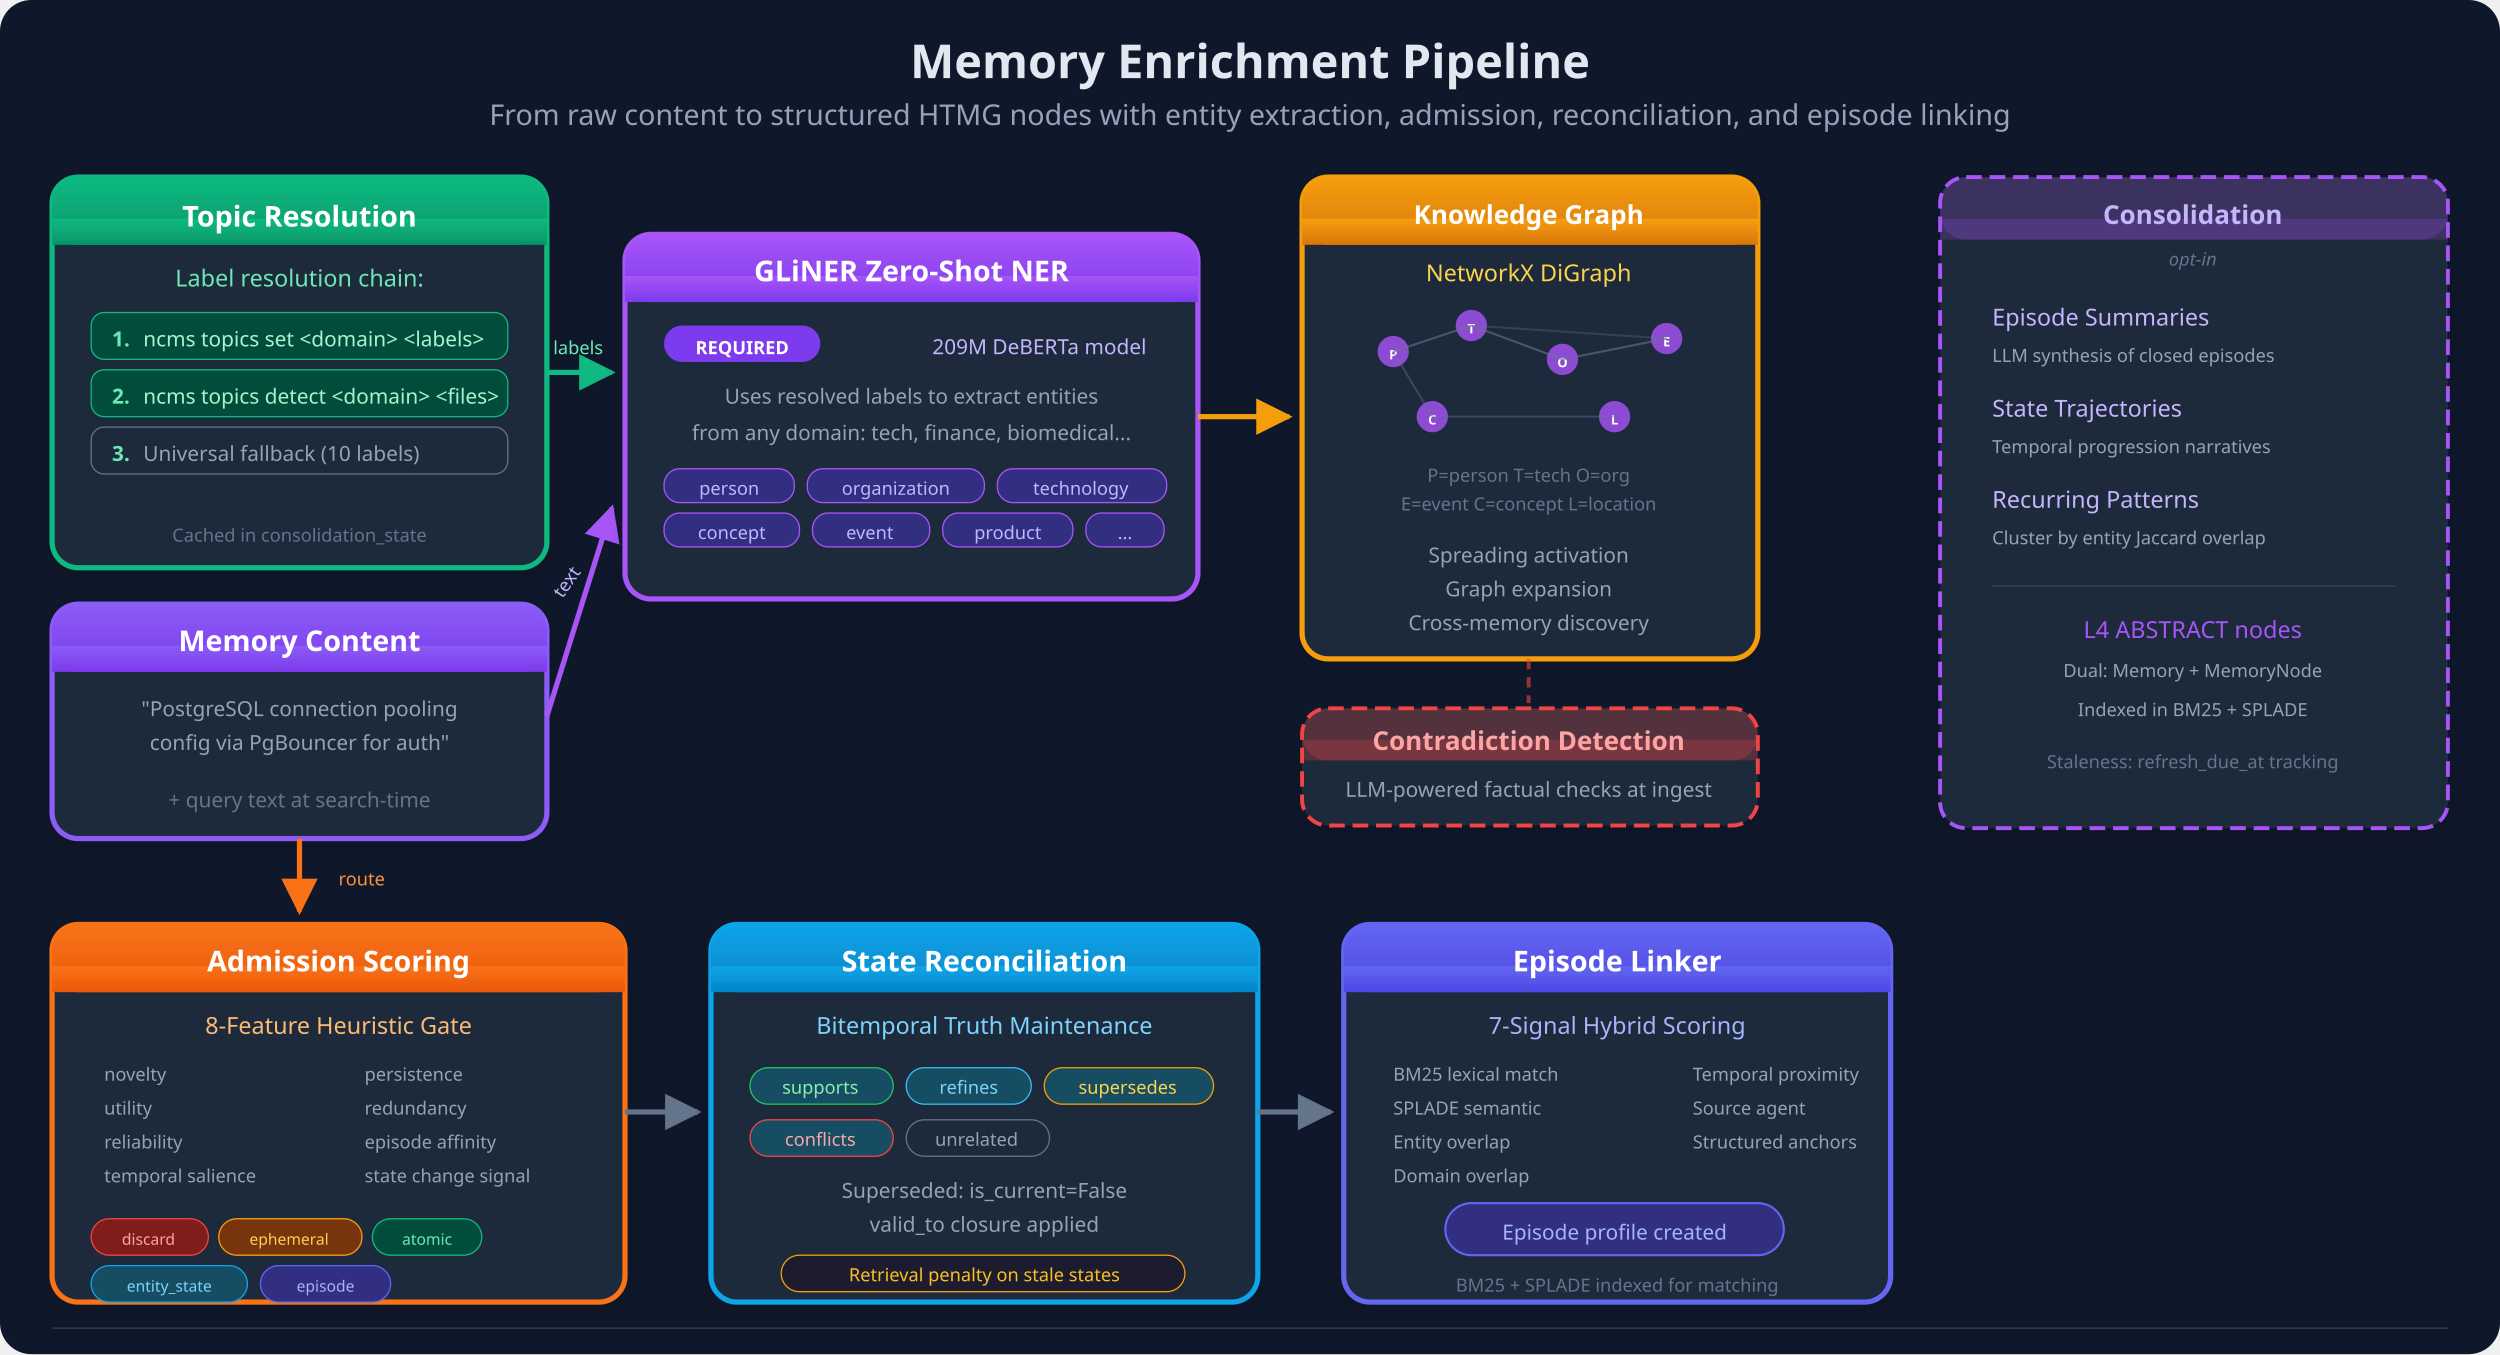
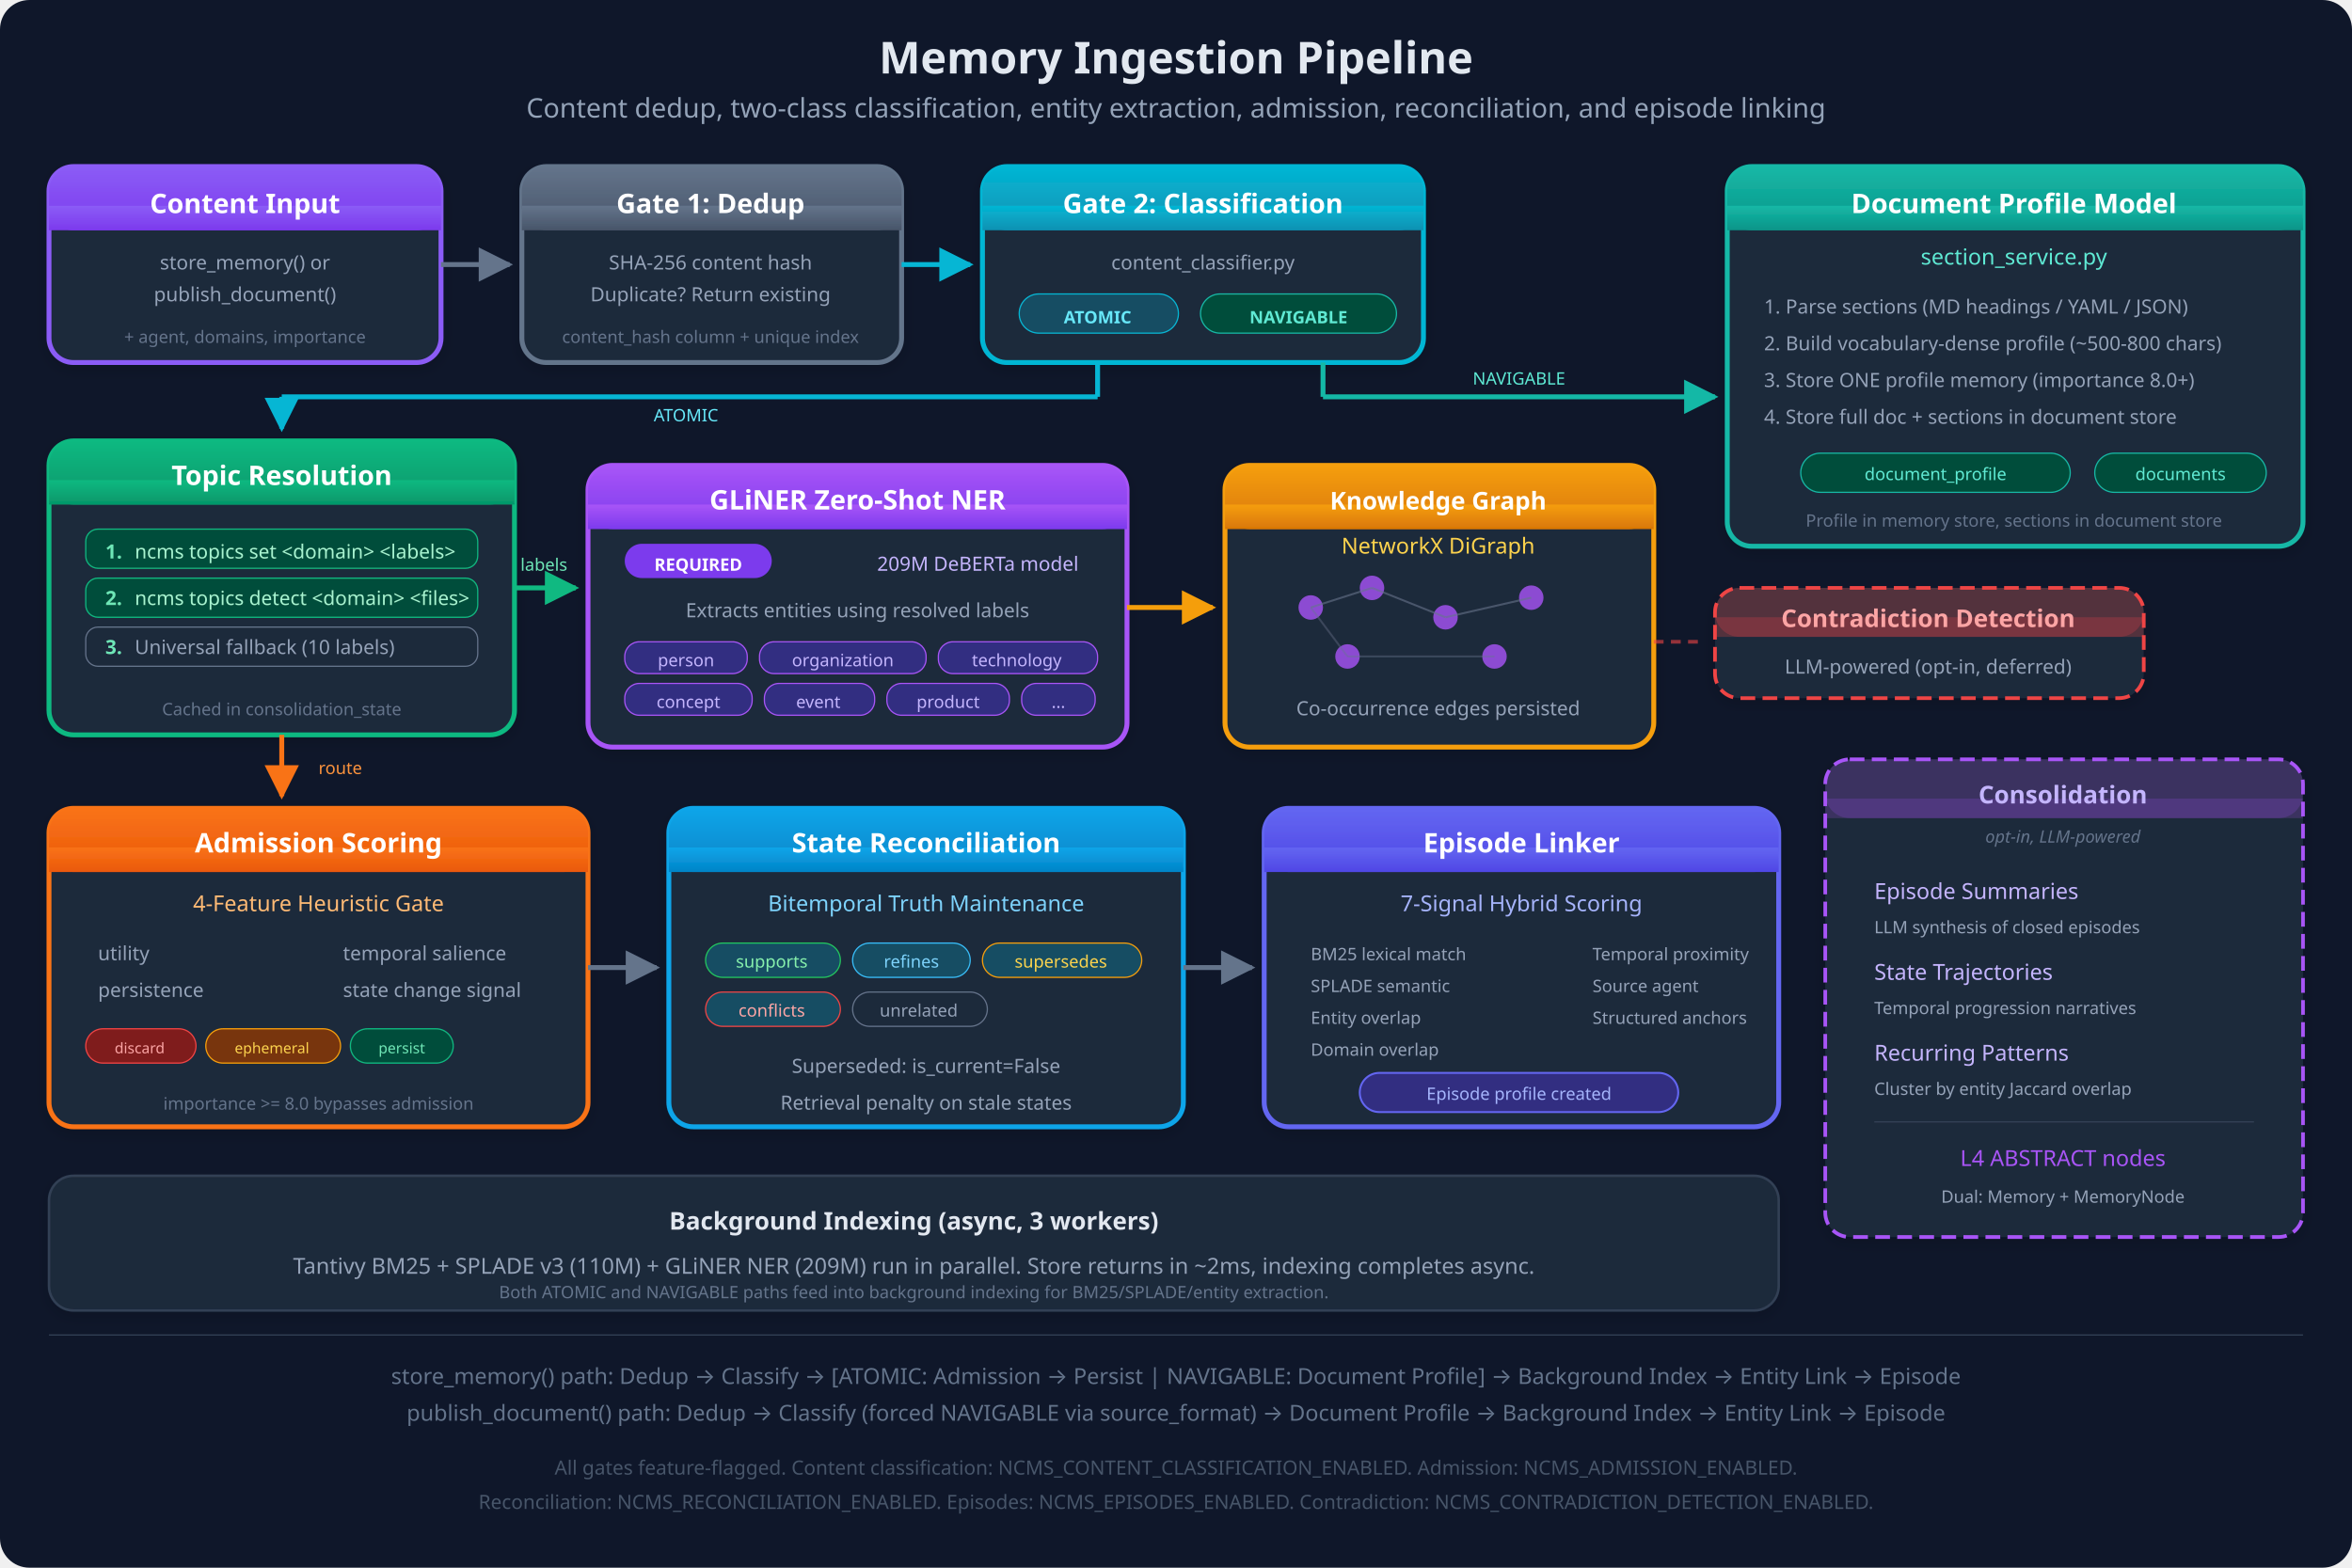
- <svg xmlns="http://www.w3.org/2000/svg" viewBox="0 0 960 520" font-family="'Segoe UI', system-ui, -apple-system, sans-serif">
+ <svg xmlns="http://www.w3.org/2000/svg" viewBox="0 0 960 640" font-family="'Segoe UI', system-ui, -apple-system, sans-serif">
  <defs>
    <linearGradient id="eeInputGrad" x1="0" y1="0" x2="0" y2="1">
      <stop offset="0%" stop-color="#8b5cf6" />
      <stop offset="100%" stop-color="#7c3aed" />
    </linearGradient>
    <linearGradient id="eeTopicGrad" x1="0" y1="0" x2="0" y2="1">
      <stop offset="0%" stop-color="#10b981" />
      <stop offset="100%" stop-color="#059669" />
    </linearGradient>
    <linearGradient id="eeGlinerGrad" x1="0" y1="0" x2="0" y2="1">
      <stop offset="0%" stop-color="#a855f7" />
      <stop offset="100%" stop-color="#7c3aed" />
    </linearGradient>
    <linearGradient id="eeAdmitGrad" x1="0" y1="0" x2="0" y2="1">
      <stop offset="0%" stop-color="#f97316" />
      <stop offset="100%" stop-color="#ea580c" />
    </linearGradient>
    <linearGradient id="eeReconGrad" x1="0" y1="0" x2="0" y2="1">
      <stop offset="0%" stop-color="#0ea5e9" />
      <stop offset="100%" stop-color="#0284c7" />
    </linearGradient>
    <linearGradient id="eeEpisodeGrad" x1="0" y1="0" x2="0" y2="1">
      <stop offset="0%" stop-color="#6366f1" />
      <stop offset="100%" stop-color="#4f46e5" />
    </linearGradient>
    <linearGradient id="eeGraphGrad" x1="0" y1="0" x2="0" y2="1">
      <stop offset="0%" stop-color="#f59e0b" />
      <stop offset="100%" stop-color="#d97706" />
+     </linearGradient>
+     <linearGradient id="eeDedupGrad" x1="0" y1="0" x2="0" y2="1">
+       <stop offset="0%" stop-color="#64748b" />
+       <stop offset="100%" stop-color="#475569" />
+     </linearGradient>
+     <linearGradient id="eeClassGrad" x1="0" y1="0" x2="0" y2="1">
+       <stop offset="0%" stop-color="#06b6d4" />
+       <stop offset="100%" stop-color="#0891b2" />
+     </linearGradient>
+     <linearGradient id="eeDocGrad" x1="0" y1="0" x2="0" y2="1">
+       <stop offset="0%" stop-color="#14b8a6" />
+       <stop offset="100%" stop-color="#0d9488" />
    </linearGradient>
    <filter id="eeShadow" x="-4%" y="-4%" width="108%" height="116%">
      <feDropShadow dx="0" dy="2" stdDeviation="3" flood-color="#000" flood-opacity="0.15" />
    </filter>
    <marker id="eeArrow" viewBox="0 0 10 10" refX="9" refY="5" markerWidth="7" markerHeight="7" orient="auto">
      <path d="M 0 0 L 10 5 L 0 10 z" fill="#64748b" />
    </marker>
    <marker id="eeArrowGreen" viewBox="0 0 10 10" refX="9" refY="5" markerWidth="7" markerHeight="7" orient="auto">
      <path d="M 0 0 L 10 5 L 0 10 z" fill="#10b981" />
    </marker>
    <marker id="eeArrowPurple" viewBox="0 0 10 10" refX="9" refY="5" markerWidth="7" markerHeight="7" orient="auto">
      <path d="M 0 0 L 10 5 L 0 10 z" fill="#a855f7" />
    </marker>
    <marker id="eeArrowAmber" viewBox="0 0 10 10" refX="9" refY="5" markerWidth="7" markerHeight="7" orient="auto">
      <path d="M 0 0 L 10 5 L 0 10 z" fill="#f59e0b" />
    </marker>
    <marker id="eeArrowOrange" viewBox="0 0 10 10" refX="9" refY="5" markerWidth="7" markerHeight="7" orient="auto">
      <path d="M 0 0 L 10 5 L 0 10 z" fill="#f97316" />
    </marker>
+     <marker id="eeArrowCyan" viewBox="0 0 10 10" refX="9" refY="5" markerWidth="7" markerHeight="7" orient="auto">
+       <path d="M 0 0 L 10 5 L 0 10 z" fill="#06b6d4" />
+     </marker>
+     <marker id="eeArrowTeal" viewBox="0 0 10 10" refX="9" refY="5" markerWidth="7" markerHeight="7" orient="auto">
+       <path d="M 0 0 L 10 5 L 0 10 z" fill="#14b8a6" />
+     </marker>
  </defs>
-   <rect width="960" height="520" rx="12" fill="#0f172a" />
-   <text x="480" y="30" text-anchor="middle" fill="#e2e8f0" font-size="18" font-weight="700">Memory Enrichment Pipeline</text>
-   <text x="480" y="48" text-anchor="middle" fill="#94a3b8" font-size="11">From raw content to structured HTMG nodes with entity extraction, admission, reconciliation, and episode linking</text>
-   <g filter="url(#eeShadow)">
-     <rect x="20" y="68" width="190" height="150" rx="10" fill="#1e293b" stroke="#10b981" stroke-width="2" />
-     <rect x="20" y="68" width="190" height="26" rx="10" fill="url(#eeTopicGrad)" />
-     <rect x="20" y="84" width="190" height="10" fill="url(#eeTopicGrad)" />
-     <text x="115" y="87" text-anchor="middle" fill="white" font-size="11" font-weight="600">Topic Resolution</text>
-     <text x="115" y="110" text-anchor="middle" fill="#6ee7b7" font-size="9" font-weight="500">Label resolution chain:</text>
-     <rect x="35" y="120" width="160" height="18" rx="5" fill="#064e3b" stroke="#10b981" stroke-width="0.5" />
-     <text x="43" y="133" fill="#6ee7b7" font-size="8" font-weight="600">1.</text>
-     <text x="55" y="133" fill="#a7f3d0" font-size="8">ncms topics set &lt;domain&gt; &lt;labels&gt;</text>
-     <rect x="35" y="142" width="160" height="18" rx="5" fill="#064e3b" stroke="#10b981" stroke-width="0.5" />
-     <text x="43" y="155" fill="#6ee7b7" font-size="8" font-weight="600">2.</text>
-     <text x="55" y="155" fill="#a7f3d0" font-size="8">ncms topics detect &lt;domain&gt; &lt;files&gt;</text>
-     <rect x="35" y="164" width="160" height="18" rx="5" fill="#1e293b" stroke="#64748b" stroke-width="0.5" />
-     <text x="43" y="177" fill="#6ee7b7" font-size="8" font-weight="600">3.</text>
-     <text x="55" y="177" fill="#94a3b8" font-size="8">Universal fallback (10 labels)</text>
-     <text x="115" y="208" text-anchor="middle" fill="#64748b" font-size="7">Cached in consolidation_state</text>
-   </g>
-   <g filter="url(#eeShadow)">
-     <rect x="20" y="232" width="190" height="90" rx="10" fill="#1e293b" stroke="#8b5cf6" stroke-width="2" />
-     <rect x="20" y="232" width="190" height="26" rx="10" fill="url(#eeInputGrad)" />
-     <rect x="20" y="248" width="190" height="10" fill="url(#eeInputGrad)" />
-     <text x="115" y="250" text-anchor="middle" fill="white" font-size="11" font-weight="600">Memory Content</text>
-     <text x="115" y="275" text-anchor="middle" fill="#94a3b8" font-size="8">"PostgreSQL connection pooling</text>
-     <text x="115" y="288" text-anchor="middle" fill="#94a3b8" font-size="8">config via PgBouncer for auth"</text>
-     <text x="115" y="310" text-anchor="middle" fill="#64748b" font-size="8">+ query text at search-time</text>
-   </g>
-   <line x1="210" y1="143" x2="235" y2="143" stroke="#10b981" stroke-width="2" marker-end="url(#eeArrowGreen)" />
-   <text x="222" y="136" text-anchor="middle" fill="#6ee7b7" font-size="7">labels</text>
-   <line x1="210" y1="275" x2="235" y2="195" stroke="#a855f7" stroke-width="2" marker-end="url(#eeArrowPurple)" />
-   <text x="216" y="230" fill="#c4b5fd" font-size="7" transform="rotate(-55 216 230)">text</text>
-   <g filter="url(#eeShadow)">
-     <rect x="240" y="90" width="220" height="140" rx="10" fill="#1e293b" stroke="#a855f7" stroke-width="2" />
-     <rect x="240" y="90" width="220" height="26" rx="10" fill="url(#eeGlinerGrad)" />
-     <rect x="240" y="106" width="220" height="10" fill="url(#eeGlinerGrad)" />
-     <text x="350" y="108" text-anchor="middle" fill="white" font-size="11" font-weight="600">GLiNER Zero-Shot NER</text>
-     <rect x="255" y="125" width="60" height="14" rx="7" fill="#7c3aed" />
-     <text x="285" y="136" text-anchor="middle" fill="white" font-size="7" font-weight="600">REQUIRED</text>
-     <text x="358" y="136" fill="#c4b5fd" font-size="8">209M DeBERTa model</text>
-     <text x="350" y="155" text-anchor="middle" fill="#94a3b8" font-size="8">Uses resolved labels to extract entities</text>
-     <text x="350" y="169" text-anchor="middle" fill="#94a3b8" font-size="8">from any domain: tech, finance, biomedical...</text>
-     <rect x="255" y="180" width="50" height="13" rx="6" fill="#312e81" stroke="#a855f7" stroke-width="0.5" />
-     <text x="280" y="190" text-anchor="middle" fill="#c4b5fd" font-size="7">person</text>
-     <rect x="310" y="180" width="68" height="13" rx="6" fill="#312e81" stroke="#a855f7" stroke-width="0.5" />
-     <text x="344" y="190" text-anchor="middle" fill="#c4b5fd" font-size="7">organization</text>
-     <rect x="383" y="180" width="65" height="13" rx="6" fill="#312e81" stroke="#a855f7" stroke-width="0.5" />
-     <text x="415" y="190" text-anchor="middle" fill="#c4b5fd" font-size="7">technology</text>
-     <rect x="255" y="197" width="52" height="13" rx="6" fill="#312e81" stroke="#a855f7" stroke-width="0.5" />
-     <text x="281" y="207" text-anchor="middle" fill="#c4b5fd" font-size="7">concept</text>
-     <rect x="312" y="197" width="45" height="13" rx="6" fill="#312e81" stroke="#a855f7" stroke-width="0.5" />
-     <text x="334" y="207" text-anchor="middle" fill="#c4b5fd" font-size="7">event</text>
-     <rect x="362" y="197" width="50" height="13" rx="6" fill="#312e81" stroke="#a855f7" stroke-width="0.5" />
-     <text x="387" y="207" text-anchor="middle" fill="#c4b5fd" font-size="7">product</text>
-     <rect x="417" y="197" width="30" height="13" rx="6" fill="#312e81" stroke="#a855f7" stroke-width="0.5" />
-     <text x="432" y="207" text-anchor="middle" fill="#c4b5fd" font-size="7">...</text>
-   </g>
-   <line x1="460" y1="160" x2="495" y2="160" stroke="#f59e0b" stroke-width="2" marker-end="url(#eeArrowAmber)" />
-   <g filter="url(#eeShadow)">
-     <rect x="500" y="68" width="175" height="185" rx="10" fill="#1e293b" stroke="#f59e0b" stroke-width="2" />
-     <rect x="500" y="68" width="175" height="26" rx="10" fill="url(#eeGraphGrad)" />
-     <rect x="500" y="84" width="175" height="10" fill="url(#eeGraphGrad)" />
-     <text x="587" y="86" text-anchor="middle" fill="white" font-size="10" font-weight="600">Knowledge Graph</text>
-     <text x="587" y="108" text-anchor="middle" fill="#fcd34d" font-size="9" font-weight="500">NetworkX DiGraph</text>
-     <circle cx="535" cy="135" r="6" fill="#a855f7" opacity="0.8" />
-     <text x="535" y="138" text-anchor="middle" fill="white" font-size="5" font-weight="700">P</text>
-     <circle cx="565" cy="125" r="6" fill="#a855f7" opacity="0.8" />
-     <text x="565" y="128" text-anchor="middle" fill="white" font-size="5" font-weight="700">T</text>
-     <circle cx="600" cy="138" r="6" fill="#a855f7" opacity="0.8" />
-     <text x="600" y="141" text-anchor="middle" fill="white" font-size="5" font-weight="700">O</text>
-     <circle cx="640" cy="130" r="6" fill="#a855f7" opacity="0.8" />
-     <text x="640" y="133" text-anchor="middle" fill="white" font-size="5" font-weight="700">E</text>
-     <circle cx="550" cy="160" r="6" fill="#a855f7" opacity="0.8" />
-     <text x="550" y="163" text-anchor="middle" fill="white" font-size="5" font-weight="700">C</text>
-     <circle cx="620" cy="160" r="6" fill="#a855f7" opacity="0.8" />
-     <text x="620" y="163" text-anchor="middle" fill="white" font-size="5" font-weight="700">L</text>
-     <line x1="535" y1="135" x2="565" y2="125" stroke="#64748b" stroke-width="0.8" opacity="0.6" />
-     <line x1="565" y1="125" x2="600" y2="138" stroke="#64748b" stroke-width="0.8" opacity="0.6" />
-     <line x1="600" y1="138" x2="640" y2="130" stroke="#64748b" stroke-width="0.8" opacity="0.6" />
-     <line x1="535" y1="135" x2="550" y2="160" stroke="#64748b" stroke-width="0.8" opacity="0.4" />
-     <line x1="565" y1="125" x2="640" y2="130" stroke="#64748b" stroke-width="0.8" opacity="0.3" />
-     <line x1="550" y1="160" x2="620" y2="160" stroke="#64748b" stroke-width="0.8" opacity="0.4" />
-     <text x="587" y="185" text-anchor="middle" fill="#64748b" font-size="7">P=person  T=tech  O=org</text>
-     <text x="587" y="196" text-anchor="middle" fill="#64748b" font-size="7">E=event  C=concept  L=location</text>
-     <text x="587" y="216" text-anchor="middle" fill="#94a3b8" font-size="8">Spreading activation</text>
-     <text x="587" y="229" text-anchor="middle" fill="#94a3b8" font-size="8">Graph expansion</text>
-     <text x="587" y="242" text-anchor="middle" fill="#94a3b8" font-size="8">Cross-memory discovery</text>
-   </g>
-   <line x1="587" y1="253" x2="587" y2="270" stroke="#ef4444" stroke-width="1.5" stroke-dasharray="4,3" opacity="0.6" />
-   <g filter="url(#eeShadow)">
-     <rect x="500" y="272" width="175" height="45" rx="10" fill="#1e293b" stroke="#ef4444" stroke-width="1.5" stroke-dasharray="6,3" />
-     <rect x="500" y="272" width="175" height="20" rx="10" fill="#ef4444" opacity="0.25" />
-     <rect x="500" y="284" width="175" height="8" fill="#ef4444" opacity="0.25" />
-     <text x="587" y="288" text-anchor="middle" fill="#fca5a5" font-size="10" font-weight="600">Contradiction Detection</text>
-     <text x="587" y="306" text-anchor="middle" fill="#94a3b8" font-size="8">LLM-powered factual checks at ingest</text>
-   </g>
-   <line x1="115" y1="322" x2="115" y2="350" stroke="#f97316" stroke-width="2" marker-end="url(#eeArrowOrange)" />
-   <text x="130" y="340" fill="#fb923c" font-size="7">route</text>
-   <g filter="url(#eeShadow)">
-     <rect x="20" y="355" width="220" height="145" rx="10" fill="#1e293b" stroke="#f97316" stroke-width="2" />
-     <rect x="20" y="355" width="220" height="26" rx="10" fill="url(#eeAdmitGrad)" />
-     <rect x="20" y="371" width="220" height="10" fill="url(#eeAdmitGrad)" />
-     <text x="130" y="373" text-anchor="middle" fill="white" font-size="11" font-weight="600">Admission Scoring</text>
-     <text x="130" y="397" text-anchor="middle" fill="#fdba74" font-size="9" font-weight="500">8-Feature Heuristic Gate</text>
-     <text x="40" y="415" fill="#94a3b8" font-size="7">novelty</text>
-     <text x="40" y="428" fill="#94a3b8" font-size="7">utility</text>
-     <text x="40" y="441" fill="#94a3b8" font-size="7">reliability</text>
-     <text x="40" y="454" fill="#94a3b8" font-size="7">temporal salience</text>
-     <text x="140" y="415" fill="#94a3b8" font-size="7">persistence</text>
-     <text x="140" y="428" fill="#94a3b8" font-size="7">redundancy</text>
-     <text x="140" y="441" fill="#94a3b8" font-size="7">episode affinity</text>
-     <text x="140" y="454" fill="#94a3b8" font-size="7">state change signal</text>
-     <rect x="35" y="468" width="45" height="14" rx="7" fill="#7f1d1d" stroke="#ef4444" stroke-width="0.5" />
-     <text x="57" y="478" text-anchor="middle" fill="#fca5a5" font-size="6">discard</text>
-     <rect x="84" y="468" width="55" height="14" rx="7" fill="#78350f" stroke="#f59e0b" stroke-width="0.5" />
-     <text x="111" y="478" text-anchor="middle" fill="#fcd34d" font-size="6">ephemeral</text>
-     <rect x="143" y="468" width="42" height="14" rx="7" fill="#064e3b" stroke="#10b981" stroke-width="0.5" />
-     <text x="164" y="478" text-anchor="middle" fill="#6ee7b7" font-size="6">atomic</text>
-     <rect x="35" y="486" width="60" height="14" rx="7" fill="#164e63" stroke="#0ea5e9" stroke-width="0.5" />
-     <text x="65" y="496" text-anchor="middle" fill="#7dd3fc" font-size="6">entity_state</text>
-     <rect x="100" y="486" width="50" height="14" rx="7" fill="#312e81" stroke="#6366f1" stroke-width="0.5" />
-     <text x="125" y="496" text-anchor="middle" fill="#a5b4fc" font-size="6">episode</text>
-   </g>
-   <line x1="240" y1="427" x2="268" y2="427" stroke="#64748b" stroke-width="2" marker-end="url(#eeArrow)" />
-   <g filter="url(#eeShadow)">
-     <rect x="273" y="355" width="210" height="145" rx="10" fill="#1e293b" stroke="#0ea5e9" stroke-width="2" />
-     <rect x="273" y="355" width="210" height="26" rx="10" fill="url(#eeReconGrad)" />
-     <rect x="273" y="371" width="210" height="10" fill="url(#eeReconGrad)" />
-     <text x="378" y="373" text-anchor="middle" fill="white" font-size="11" font-weight="600">State Reconciliation</text>
-     <text x="378" y="397" text-anchor="middle" fill="#7dd3fc" font-size="9" font-weight="500">Bitemporal Truth Maintenance</text>
-     <rect x="288" y="410" width="55" height="14" rx="7" fill="#164e63" stroke="#22c55e" stroke-width="0.5" />
-     <text x="315" y="420" text-anchor="middle" fill="#86efac" font-size="7">supports</text>
-     <rect x="348" y="410" width="48" height="14" rx="7" fill="#164e63" stroke="#38bdf8" stroke-width="0.5" />
-     <text x="372" y="420" text-anchor="middle" fill="#7dd3fc" font-size="7">refines</text>
-     <rect x="401" y="410" width="65" height="14" rx="7" fill="#164e63" stroke="#f59e0b" stroke-width="0.5" />
-     <text x="433" y="420" text-anchor="middle" fill="#fcd34d" font-size="7">supersedes</text>
-     <rect x="288" y="430" width="55" height="14" rx="7" fill="#164e63" stroke="#ef4444" stroke-width="0.5" />
-     <text x="315" y="440" text-anchor="middle" fill="#fca5a5" font-size="7">conflicts</text>
-     <rect x="348" y="430" width="55" height="14" rx="7" fill="#1e293b" stroke="#64748b" stroke-width="0.5" />
-     <text x="375" y="440" text-anchor="middle" fill="#94a3b8" font-size="7">unrelated</text>
-     <text x="378" y="460" text-anchor="middle" fill="#94a3b8" font-size="8">Superseded: is_current=False</text>
-     <text x="378" y="473" text-anchor="middle" fill="#94a3b8" font-size="8">valid_to closure applied</text>
-     <rect x="300" y="482" width="155" height="14" rx="7" fill="#1a1a2e" stroke="#f59e0b" stroke-width="0.5" />
-     <text x="378" y="492" text-anchor="middle" fill="#fbbf24" font-size="7">Retrieval penalty on stale states</text>
-   </g>
-   <line x1="483" y1="427" x2="511" y2="427" stroke="#64748b" stroke-width="2" marker-end="url(#eeArrow)" />
-   <g filter="url(#eeShadow)">
-     <rect x="516" y="355" width="210" height="145" rx="10" fill="#1e293b" stroke="#6366f1" stroke-width="2" />
-     <rect x="516" y="355" width="210" height="26" rx="10" fill="url(#eeEpisodeGrad)" />
-     <rect x="516" y="371" width="210" height="10" fill="url(#eeEpisodeGrad)" />
-     <text x="621" y="373" text-anchor="middle" fill="white" font-size="11" font-weight="600">Episode Linker</text>
-     <text x="621" y="397" text-anchor="middle" fill="#a5b4fc" font-size="9" font-weight="500">7-Signal Hybrid Scoring</text>
-     <text x="535" y="415" fill="#94a3b8" font-size="7">BM25 lexical match</text>
-     <text x="535" y="428" fill="#94a3b8" font-size="7">SPLADE semantic</text>
-     <text x="535" y="441" fill="#94a3b8" font-size="7">Entity overlap</text>
-     <text x="535" y="454" fill="#94a3b8" font-size="7">Domain overlap</text>
-     <text x="650" y="415" fill="#94a3b8" font-size="7">Temporal proximity</text>
-     <text x="650" y="428" fill="#94a3b8" font-size="7">Source agent</text>
-     <text x="650" y="441" fill="#94a3b8" font-size="7">Structured anchors</text>
-     <rect x="555" y="462" width="130" height="20" rx="10" fill="#312e81" stroke="#6366f1" stroke-width="0.8" />
-     <text x="620" y="476" text-anchor="middle" fill="#a5b4fc" font-size="8" font-weight="500">Episode profile created</text>
-     <text x="621" y="496" text-anchor="middle" fill="#64748b" font-size="7">BM25 + SPLADE indexed for matching</text>
-   </g>
-   <g filter="url(#eeShadow)">
-     <rect x="745" y="68" width="195" height="250" rx="10" fill="#1e293b" stroke="#a855f7" stroke-width="1.5" stroke-dasharray="6,3" />
-     <rect x="745" y="68" width="195" height="24" rx="10" fill="#a855f7" opacity="0.2" />
-     <rect x="745" y="84" width="195" height="8" fill="#a855f7" opacity="0.2" />
-     <text x="842" y="86" text-anchor="middle" fill="#c4b5fd" font-size="10" font-weight="600">Consolidation</text>
-     <text x="842" y="102" text-anchor="middle" fill="#64748b" font-size="7" font-style="italic">opt-in</text>
-     <text x="765" y="125" fill="#c4b5fd" font-size="9" font-weight="500">Episode Summaries</text>
-     <text x="765" y="139" fill="#94a3b8" font-size="7">LLM synthesis of closed episodes</text>
-     <text x="765" y="160" fill="#c4b5fd" font-size="9" font-weight="500">State Trajectories</text>
-     <text x="765" y="174" fill="#94a3b8" font-size="7">Temporal progression narratives</text>
-     <text x="765" y="195" fill="#c4b5fd" font-size="9" font-weight="500">Recurring Patterns</text>
-     <text x="765" y="209" fill="#94a3b8" font-size="7">Cluster by entity Jaccard overlap</text>
-     <line x1="765" y1="225" x2="920" y2="225" stroke="#334155" stroke-width="0.5" />
-     <text x="842" y="245" text-anchor="middle" fill="#a855f7" font-size="9" font-weight="500">L4 ABSTRACT nodes</text>
-     <text x="842" y="260" text-anchor="middle" fill="#94a3b8" font-size="7">Dual: Memory + MemoryNode</text>
-     <text x="842" y="275" text-anchor="middle" fill="#94a3b8" font-size="7">Indexed in BM25 + SPLADE</text>
-     <text x="842" y="295" text-anchor="middle" fill="#64748b" font-size="7">Staleness: refresh_due_at tracking</text>
-   </g>
-   <line x1="20" y1="510" x2="940" y2="510" stroke="#334155" stroke-width="0.5" />
+   <rect width="960" height="640" rx="12" fill="#0f172a" />
+   <text x="480" y="30" text-anchor="middle" fill="#e2e8f0" font-size="18" font-weight="700">Memory Ingestion Pipeline</text>
+   <text x="480" y="48" text-anchor="middle" fill="#94a3b8" font-size="11">Content dedup, two-class classification, entity extraction, admission, reconciliation, and episode linking</text>
+   <g filter="url(#eeShadow)">
+     <rect x="20" y="68" width="160" height="80" rx="10" fill="#1e293b" stroke="#8b5cf6" stroke-width="2" />
+     <rect x="20" y="68" width="160" height="26" rx="10" fill="url(#eeInputGrad)" />
+     <rect x="20" y="84" width="160" height="10" fill="url(#eeInputGrad)" />
+     <text x="100" y="87" text-anchor="middle" fill="white" font-size="11" font-weight="600">Content Input</text>
+     <text x="100" y="110" text-anchor="middle" fill="#94a3b8" font-size="8">store_memory() or</text>
+     <text x="100" y="123" text-anchor="middle" fill="#94a3b8" font-size="8">publish_document()</text>
+     <text x="100" y="140" text-anchor="middle" fill="#64748b" font-size="7">+ agent, domains, importance</text>
+   </g>
+   <line x1="180" y1="108" x2="208" y2="108" stroke="#64748b" stroke-width="2" marker-end="url(#eeArrow)" />
+   <g filter="url(#eeShadow)">
+     <rect x="213" y="68" width="155" height="80" rx="10" fill="#1e293b" stroke="#64748b" stroke-width="2" />
+     <rect x="213" y="68" width="155" height="26" rx="10" fill="url(#eeDedupGrad)" />
+     <rect x="213" y="84" width="155" height="10" fill="url(#eeDedupGrad)" />
+     <text x="290" y="87" text-anchor="middle" fill="white" font-size="11" font-weight="600">Gate 1: Dedup</text>
+     <text x="290" y="110" text-anchor="middle" fill="#94a3b8" font-size="8">SHA-256 content hash</text>
+     <text x="290" y="123" text-anchor="middle" fill="#94a3b8" font-size="8">Duplicate? Return existing</text>
+     <text x="290" y="140" text-anchor="middle" fill="#64748b" font-size="7">content_hash column + unique index</text>
+   </g>
+   <line x1="368" y1="108" x2="396" y2="108" stroke="#06b6d4" stroke-width="2" marker-end="url(#eeArrowCyan)" />
+   <g filter="url(#eeShadow)">
+     <rect x="401" y="68" width="180" height="80" rx="10" fill="#1e293b" stroke="#06b6d4" stroke-width="2" />
+     <rect x="401" y="68" width="180" height="26" rx="10" fill="url(#eeClassGrad)" />
+     <rect x="401" y="84" width="180" height="10" fill="url(#eeClassGrad)" />
+     <text x="491" y="87" text-anchor="middle" fill="white" font-size="11" font-weight="600">Gate 2: Classification</text>
+     <text x="491" y="110" text-anchor="middle" fill="#94a3b8" font-size="8">content_classifier.py</text>
+     <rect x="416" y="120" width="65" height="16" rx="8" fill="#164e63" stroke="#06b6d4" stroke-width="0.5" />
+     <text x="448" y="132" text-anchor="middle" fill="#67e8f9" font-size="7" font-weight="600">ATOMIC</text>
+     <rect x="490" y="120" width="80" height="16" rx="8" fill="#064e3b" stroke="#14b8a6" stroke-width="0.5" />
+     <text x="530" y="132" text-anchor="middle" fill="#5eead4" font-size="7" font-weight="600">NAVIGABLE</text>
+   </g>
+   <line x1="540" y1="148" x2="540" y2="162" stroke="#14b8a6" stroke-width="2" />
+   <line x1="540" y1="162" x2="700" y2="162" stroke="#14b8a6" stroke-width="2" marker-end="url(#eeArrowTeal)" />
+   <text x="620" y="157" text-anchor="middle" fill="#5eead4" font-size="7">NAVIGABLE</text>
+   <g filter="url(#eeShadow)">
+     <rect x="705" y="68" width="235" height="155" rx="10" fill="#1e293b" stroke="#14b8a6" stroke-width="2" />
+     <rect x="705" y="68" width="235" height="26" rx="10" fill="url(#eeDocGrad)" />
+     <rect x="705" y="84" width="235" height="10" fill="url(#eeDocGrad)" />
+     <text x="822" y="87" text-anchor="middle" fill="white" font-size="11" font-weight="600">Document Profile Model</text>
+     <text x="822" y="108" text-anchor="middle" fill="#5eead4" font-size="9" font-weight="500">section_service.py</text>
+     <text x="720" y="128" fill="#94a3b8" font-size="8">1. Parse sections (MD headings / YAML / JSON)</text>
+     <text x="720" y="143" fill="#94a3b8" font-size="8">2. Build vocabulary-dense profile (~500-800 chars)</text>
+     <text x="720" y="158" fill="#94a3b8" font-size="8">3. Store ONE profile memory (importance 8.0+)</text>
+     <text x="720" y="173" fill="#94a3b8" font-size="8">4. Store full doc + sections in document store</text>
+     <rect x="735" y="185" width="110" height="16" rx="8" fill="#064e3b" stroke="#14b8a6" stroke-width="0.5" />
+     <text x="790" y="196" text-anchor="middle" fill="#5eead4" font-size="7" font-weight="500">document_profile</text>
+     <rect x="855" y="185" width="70" height="16" rx="8" fill="#064e3b" stroke="#14b8a6" stroke-width="0.5" />
+     <text x="890" y="196" text-anchor="middle" fill="#5eead4" font-size="7" font-weight="500">documents</text>
+     <text x="822" y="215" text-anchor="middle" fill="#64748b" font-size="7">Profile in memory store, sections in document store</text>
+   </g>
+   <line x1="448" y1="148" x2="448" y2="162" stroke="#06b6d4" stroke-width="2" />
+   <line x1="448" y1="162" x2="115" y2="162" stroke="#06b6d4" stroke-width="2" />
+   <line x1="115" y1="162" x2="115" y2="175" stroke="#06b6d4" stroke-width="2" marker-end="url(#eeArrowCyan)" />
+   <text x="280" y="172" text-anchor="middle" fill="#67e8f9" font-size="7">ATOMIC</text>
+   <g filter="url(#eeShadow)">
+     <rect x="20" y="180" width="190" height="120" rx="10" fill="#1e293b" stroke="#10b981" stroke-width="2" />
+     <rect x="20" y="180" width="190" height="26" rx="10" fill="url(#eeTopicGrad)" />
+     <rect x="20" y="196" width="190" height="10" fill="url(#eeTopicGrad)" />
+     <text x="115" y="198" text-anchor="middle" fill="white" font-size="11" font-weight="600">Topic Resolution</text>
+     <rect x="35" y="216" width="160" height="16" rx="5" fill="#064e3b" stroke="#10b981" stroke-width="0.5" />
+     <text x="43" y="228" fill="#6ee7b7" font-size="8" font-weight="600">1.</text>
+     <text x="55" y="228" fill="#a7f3d0" font-size="8">ncms topics set &lt;domain&gt; &lt;labels&gt;</text>
+     <rect x="35" y="236" width="160" height="16" rx="5" fill="#064e3b" stroke="#10b981" stroke-width="0.5" />
+     <text x="43" y="247" fill="#6ee7b7" font-size="8" font-weight="600">2.</text>
+     <text x="55" y="247" fill="#a7f3d0" font-size="8">ncms topics detect &lt;domain&gt; &lt;files&gt;</text>
+     <rect x="35" y="256" width="160" height="16" rx="5" fill="#1e293b" stroke="#64748b" stroke-width="0.5" />
+     <text x="43" y="267" fill="#6ee7b7" font-size="8" font-weight="600">3.</text>
+     <text x="55" y="267" fill="#94a3b8" font-size="8">Universal fallback (10 labels)</text>
+     <text x="115" y="292" text-anchor="middle" fill="#64748b" font-size="7">Cached in consolidation_state</text>
+   </g>
+   <line x1="210" y1="240" x2="235" y2="240" stroke="#10b981" stroke-width="2" marker-end="url(#eeArrowGreen)" />
+   <text x="222" y="233" text-anchor="middle" fill="#6ee7b7" font-size="7">labels</text>
+   <g filter="url(#eeShadow)">
+     <rect x="240" y="190" width="220" height="115" rx="10" fill="#1e293b" stroke="#a855f7" stroke-width="2" />
+     <rect x="240" y="190" width="220" height="26" rx="10" fill="url(#eeGlinerGrad)" />
+     <rect x="240" y="206" width="220" height="10" fill="url(#eeGlinerGrad)" />
+     <text x="350" y="208" text-anchor="middle" fill="white" font-size="11" font-weight="600">GLiNER Zero-Shot NER</text>
+     <rect x="255" y="222" width="60" height="14" rx="7" fill="#7c3aed" />
+     <text x="285" y="233" text-anchor="middle" fill="white" font-size="7" font-weight="600">REQUIRED</text>
+     <text x="358" y="233" fill="#c4b5fd" font-size="8">209M DeBERTa model</text>
+     <text x="350" y="252" text-anchor="middle" fill="#94a3b8" font-size="8">Extracts entities using resolved labels</text>
+     <rect x="255" y="262" width="50" height="13" rx="6" fill="#312e81" stroke="#a855f7" stroke-width="0.5" />
+     <text x="280" y="272" text-anchor="middle" fill="#c4b5fd" font-size="7">person</text>
+     <rect x="310" y="262" width="68" height="13" rx="6" fill="#312e81" stroke="#a855f7" stroke-width="0.5" />
+     <text x="344" y="272" text-anchor="middle" fill="#c4b5fd" font-size="7">organization</text>
+     <rect x="383" y="262" width="65" height="13" rx="6" fill="#312e81" stroke="#a855f7" stroke-width="0.5" />
+     <text x="415" y="272" text-anchor="middle" fill="#c4b5fd" font-size="7">technology</text>
+     <rect x="255" y="279" width="52" height="13" rx="6" fill="#312e81" stroke="#a855f7" stroke-width="0.5" />
+     <text x="281" y="289" text-anchor="middle" fill="#c4b5fd" font-size="7">concept</text>
+     <rect x="312" y="279" width="45" height="13" rx="6" fill="#312e81" stroke="#a855f7" stroke-width="0.5" />
+     <text x="334" y="289" text-anchor="middle" fill="#c4b5fd" font-size="7">event</text>
+     <rect x="362" y="279" width="50" height="13" rx="6" fill="#312e81" stroke="#a855f7" stroke-width="0.5" />
+     <text x="387" y="289" text-anchor="middle" fill="#c4b5fd" font-size="7">product</text>
+     <rect x="417" y="279" width="30" height="13" rx="6" fill="#312e81" stroke="#a855f7" stroke-width="0.5" />
+     <text x="432" y="289" text-anchor="middle" fill="#c4b5fd" font-size="7">...</text>
+   </g>
+   <line x1="460" y1="248" x2="495" y2="248" stroke="#f59e0b" stroke-width="2" marker-end="url(#eeArrowAmber)" />
+   <g filter="url(#eeShadow)">
+     <rect x="500" y="190" width="175" height="115" rx="10" fill="#1e293b" stroke="#f59e0b" stroke-width="2" />
+     <rect x="500" y="190" width="175" height="26" rx="10" fill="url(#eeGraphGrad)" />
+     <rect x="500" y="206" width="175" height="10" fill="url(#eeGraphGrad)" />
+     <text x="587" y="208" text-anchor="middle" fill="white" font-size="10" font-weight="600">Knowledge Graph</text>
+     <text x="587" y="226" text-anchor="middle" fill="#fcd34d" font-size="9" font-weight="500">NetworkX DiGraph</text>
+     <circle cx="535" cy="248" r="5" fill="#a855f7" opacity="0.8" />
+     <circle cx="560" cy="240" r="5" fill="#a855f7" opacity="0.8" />
+     <circle cx="590" cy="252" r="5" fill="#a855f7" opacity="0.8" />
+     <circle cx="625" cy="244" r="5" fill="#a855f7" opacity="0.8" />
+     <circle cx="550" cy="268" r="5" fill="#a855f7" opacity="0.8" />
+     <circle cx="610" cy="268" r="5" fill="#a855f7" opacity="0.8" />
+     <line x1="535" y1="248" x2="560" y2="240" stroke="#64748b" stroke-width="0.8" opacity="0.6" />
+     <line x1="560" y1="240" x2="590" y2="252" stroke="#64748b" stroke-width="0.8" opacity="0.6" />
+     <line x1="590" y1="252" x2="625" y2="244" stroke="#64748b" stroke-width="0.8" opacity="0.6" />
+     <line x1="535" y1="248" x2="550" y2="268" stroke="#64748b" stroke-width="0.8" opacity="0.4" />
+     <line x1="550" y1="268" x2="610" y2="268" stroke="#64748b" stroke-width="0.8" opacity="0.4" />
+     <text x="587" y="292" text-anchor="middle" fill="#94a3b8" font-size="8">Co-occurrence edges persisted</text>
+   </g>
+   <g filter="url(#eeShadow)">
+     <rect x="700" y="240" width="175" height="45" rx="10" fill="#1e293b" stroke="#ef4444" stroke-width="1.5" stroke-dasharray="6,3" />
+     <rect x="700" y="240" width="175" height="20" rx="10" fill="#ef4444" opacity="0.25" />
+     <rect x="700" y="252" width="175" height="8" fill="#ef4444" opacity="0.25" />
+     <text x="787" y="256" text-anchor="middle" fill="#fca5a5" font-size="10" font-weight="600">Contradiction Detection</text>
+     <text x="787" y="275" text-anchor="middle" fill="#94a3b8" font-size="8">LLM-powered (opt-in, deferred)</text>
+   </g>
+   <line x1="675" y1="262" x2="695" y2="262" stroke="#ef4444" stroke-width="1.5" stroke-dasharray="4,3" opacity="0.6" />
+   <line x1="115" y1="300" x2="115" y2="325" stroke="#f97316" stroke-width="2" marker-end="url(#eeArrowOrange)" />
+   <text x="130" y="316" fill="#fb923c" font-size="7">route</text>
+   <g filter="url(#eeShadow)">
+     <rect x="20" y="330" width="220" height="130" rx="10" fill="#1e293b" stroke="#f97316" stroke-width="2" />
+     <rect x="20" y="330" width="220" height="26" rx="10" fill="url(#eeAdmitGrad)" />
+     <rect x="20" y="346" width="220" height="10" fill="url(#eeAdmitGrad)" />
+     <text x="130" y="348" text-anchor="middle" fill="white" font-size="11" font-weight="600">Admission Scoring</text>
+     <text x="130" y="372" text-anchor="middle" fill="#fdba74" font-size="9" font-weight="500">4-Feature Heuristic Gate</text>
+     <text x="40" y="392" fill="#94a3b8" font-size="8">utility</text>
+     <text x="40" y="407" fill="#94a3b8" font-size="8">persistence</text>
+     <text x="140" y="392" fill="#94a3b8" font-size="8">temporal salience</text>
+     <text x="140" y="407" fill="#94a3b8" font-size="8">state change signal</text>
+     <rect x="35" y="420" width="45" height="14" rx="7" fill="#7f1d1d" stroke="#ef4444" stroke-width="0.5" />
+     <text x="57" y="430" text-anchor="middle" fill="#fca5a5" font-size="6">discard</text>
+     <rect x="84" y="420" width="55" height="14" rx="7" fill="#78350f" stroke="#f59e0b" stroke-width="0.5" />
+     <text x="111" y="430" text-anchor="middle" fill="#fcd34d" font-size="6">ephemeral</text>
+     <rect x="143" y="420" width="42" height="14" rx="7" fill="#064e3b" stroke="#10b981" stroke-width="0.5" />
+     <text x="164" y="430" text-anchor="middle" fill="#6ee7b7" font-size="6">persist</text>
+     <text x="130" y="453" text-anchor="middle" fill="#64748b" font-size="7">importance &gt;= 8.0 bypasses admission</text>
+   </g>
+   <line x1="240" y1="395" x2="268" y2="395" stroke="#64748b" stroke-width="2" marker-end="url(#eeArrow)" />
+   <g filter="url(#eeShadow)">
+     <rect x="273" y="330" width="210" height="130" rx="10" fill="#1e293b" stroke="#0ea5e9" stroke-width="2" />
+     <rect x="273" y="330" width="210" height="26" rx="10" fill="url(#eeReconGrad)" />
+     <rect x="273" y="346" width="210" height="10" fill="url(#eeReconGrad)" />
+     <text x="378" y="348" text-anchor="middle" fill="white" font-size="11" font-weight="600">State Reconciliation</text>
+     <text x="378" y="372" text-anchor="middle" fill="#7dd3fc" font-size="9" font-weight="500">Bitemporal Truth Maintenance</text>
+     <rect x="288" y="385" width="55" height="14" rx="7" fill="#164e63" stroke="#22c55e" stroke-width="0.5" />
+     <text x="315" y="395" text-anchor="middle" fill="#86efac" font-size="7">supports</text>
+     <rect x="348" y="385" width="48" height="14" rx="7" fill="#164e63" stroke="#38bdf8" stroke-width="0.5" />
+     <text x="372" y="395" text-anchor="middle" fill="#7dd3fc" font-size="7">refines</text>
+     <rect x="401" y="385" width="65" height="14" rx="7" fill="#164e63" stroke="#f59e0b" stroke-width="0.5" />
+     <text x="433" y="395" text-anchor="middle" fill="#fcd34d" font-size="7">supersedes</text>
+     <rect x="288" y="405" width="55" height="14" rx="7" fill="#164e63" stroke="#ef4444" stroke-width="0.5" />
+     <text x="315" y="415" text-anchor="middle" fill="#fca5a5" font-size="7">conflicts</text>
+     <rect x="348" y="405" width="55" height="14" rx="7" fill="#1e293b" stroke="#64748b" stroke-width="0.5" />
+     <text x="375" y="415" text-anchor="middle" fill="#94a3b8" font-size="7">unrelated</text>
+     <text x="378" y="438" text-anchor="middle" fill="#94a3b8" font-size="8">Superseded: is_current=False</text>
+     <text x="378" y="453" text-anchor="middle" fill="#94a3b8" font-size="8">Retrieval penalty on stale states</text>
+   </g>
+   <line x1="483" y1="395" x2="511" y2="395" stroke="#64748b" stroke-width="2" marker-end="url(#eeArrow)" />
+   <g filter="url(#eeShadow)">
+     <rect x="516" y="330" width="210" height="130" rx="10" fill="#1e293b" stroke="#6366f1" stroke-width="2" />
+     <rect x="516" y="330" width="210" height="26" rx="10" fill="url(#eeEpisodeGrad)" />
+     <rect x="516" y="346" width="210" height="10" fill="url(#eeEpisodeGrad)" />
+     <text x="621" y="348" text-anchor="middle" fill="white" font-size="11" font-weight="600">Episode Linker</text>
+     <text x="621" y="372" text-anchor="middle" fill="#a5b4fc" font-size="9" font-weight="500">7-Signal Hybrid Scoring</text>
+     <text x="535" y="392" fill="#94a3b8" font-size="7">BM25 lexical match</text>
+     <text x="535" y="405" fill="#94a3b8" font-size="7">SPLADE semantic</text>
+     <text x="535" y="418" fill="#94a3b8" font-size="7">Entity overlap</text>
+     <text x="535" y="431" fill="#94a3b8" font-size="7">Domain overlap</text>
+     <text x="650" y="392" fill="#94a3b8" font-size="7">Temporal proximity</text>
+     <text x="650" y="405" fill="#94a3b8" font-size="7">Source agent</text>
+     <text x="650" y="418" fill="#94a3b8" font-size="7">Structured anchors</text>
+     <rect x="555" y="438" width="130" height="16" rx="8" fill="#312e81" stroke="#6366f1" stroke-width="0.8" />
+     <text x="620" y="449" text-anchor="middle" fill="#a5b4fc" font-size="7" font-weight="500">Episode profile created</text>
+   </g>
+   <g filter="url(#eeShadow)">
+     <rect x="745" y="310" width="195" height="195" rx="10" fill="#1e293b" stroke="#a855f7" stroke-width="1.5" stroke-dasharray="6,3" />
+     <rect x="745" y="310" width="195" height="24" rx="10" fill="#a855f7" opacity="0.2" />
+     <rect x="745" y="326" width="195" height="8" fill="#a855f7" opacity="0.2" />
+     <text x="842" y="328" text-anchor="middle" fill="#c4b5fd" font-size="10" font-weight="600">Consolidation</text>
+     <text x="842" y="344" text-anchor="middle" fill="#64748b" font-size="7" font-style="italic">opt-in, LLM-powered</text>
+     <text x="765" y="367" fill="#c4b5fd" font-size="9" font-weight="500">Episode Summaries</text>
+     <text x="765" y="381" fill="#94a3b8" font-size="7">LLM synthesis of closed episodes</text>
+     <text x="765" y="400" fill="#c4b5fd" font-size="9" font-weight="500">State Trajectories</text>
+     <text x="765" y="414" fill="#94a3b8" font-size="7">Temporal progression narratives</text>
+     <text x="765" y="433" fill="#c4b5fd" font-size="9" font-weight="500">Recurring Patterns</text>
+     <text x="765" y="447" fill="#94a3b8" font-size="7">Cluster by entity Jaccard overlap</text>
+     <line x1="765" y1="458" x2="920" y2="458" stroke="#334155" stroke-width="0.5" />
+     <text x="842" y="476" text-anchor="middle" fill="#a855f7" font-size="9" font-weight="500">L4 ABSTRACT nodes</text>
+     <text x="842" y="491" text-anchor="middle" fill="#94a3b8" font-size="7">Dual: Memory + MemoryNode</text>
+   </g>
+   <g filter="url(#eeShadow)">
+     <rect x="20" y="480" width="706" height="55" rx="10" fill="#1e293b" stroke="#334155" stroke-width="1" />
+     <text x="373" y="502" text-anchor="middle" fill="#e2e8f0" font-size="10" font-weight="600">Background Indexing (async, 3 workers)</text>
+     <text x="373" y="520" text-anchor="middle" fill="#94a3b8" font-size="9">Tantivy BM25 + SPLADE v3 (110M) + GLiNER NER (209M) run in parallel. Store returns in ~2ms, indexing completes async.</text>
+     <text x="373" y="530" text-anchor="middle" fill="#64748b" font-size="7">Both ATOMIC and NAVIGABLE paths feed into background indexing for BM25/SPLADE/entity extraction.</text>
+   </g>
+   <line x1="20" y1="545" x2="940" y2="545" stroke="#334155" stroke-width="0.5" />
+   <text x="480" y="565" text-anchor="middle" fill="#64748b" font-size="9">store_memory() path: Dedup → Classify → [ATOMIC: Admission → Persist | NAVIGABLE: Document Profile] → Background Index → Entity Link → Episode</text>
+   <text x="480" y="580" text-anchor="middle" fill="#64748b" font-size="9">publish_document() path: Dedup → Classify (forced NAVIGABLE via source_format) → Document Profile → Background Index → Entity Link → Episode</text>
+   <text x="480" y="602" text-anchor="middle" fill="#475569" font-size="8">All gates feature-flagged. Content classification: NCMS_CONTENT_CLASSIFICATION_ENABLED. Admission: NCMS_ADMISSION_ENABLED.</text>
+   <text x="480" y="616" text-anchor="middle" fill="#475569" font-size="8">Reconciliation: NCMS_RECONCILIATION_ENABLED. Episodes: NCMS_EPISODES_ENABLED. Contradiction: NCMS_CONTRADICTION_DETECTION_ENABLED.</text>
</svg>
